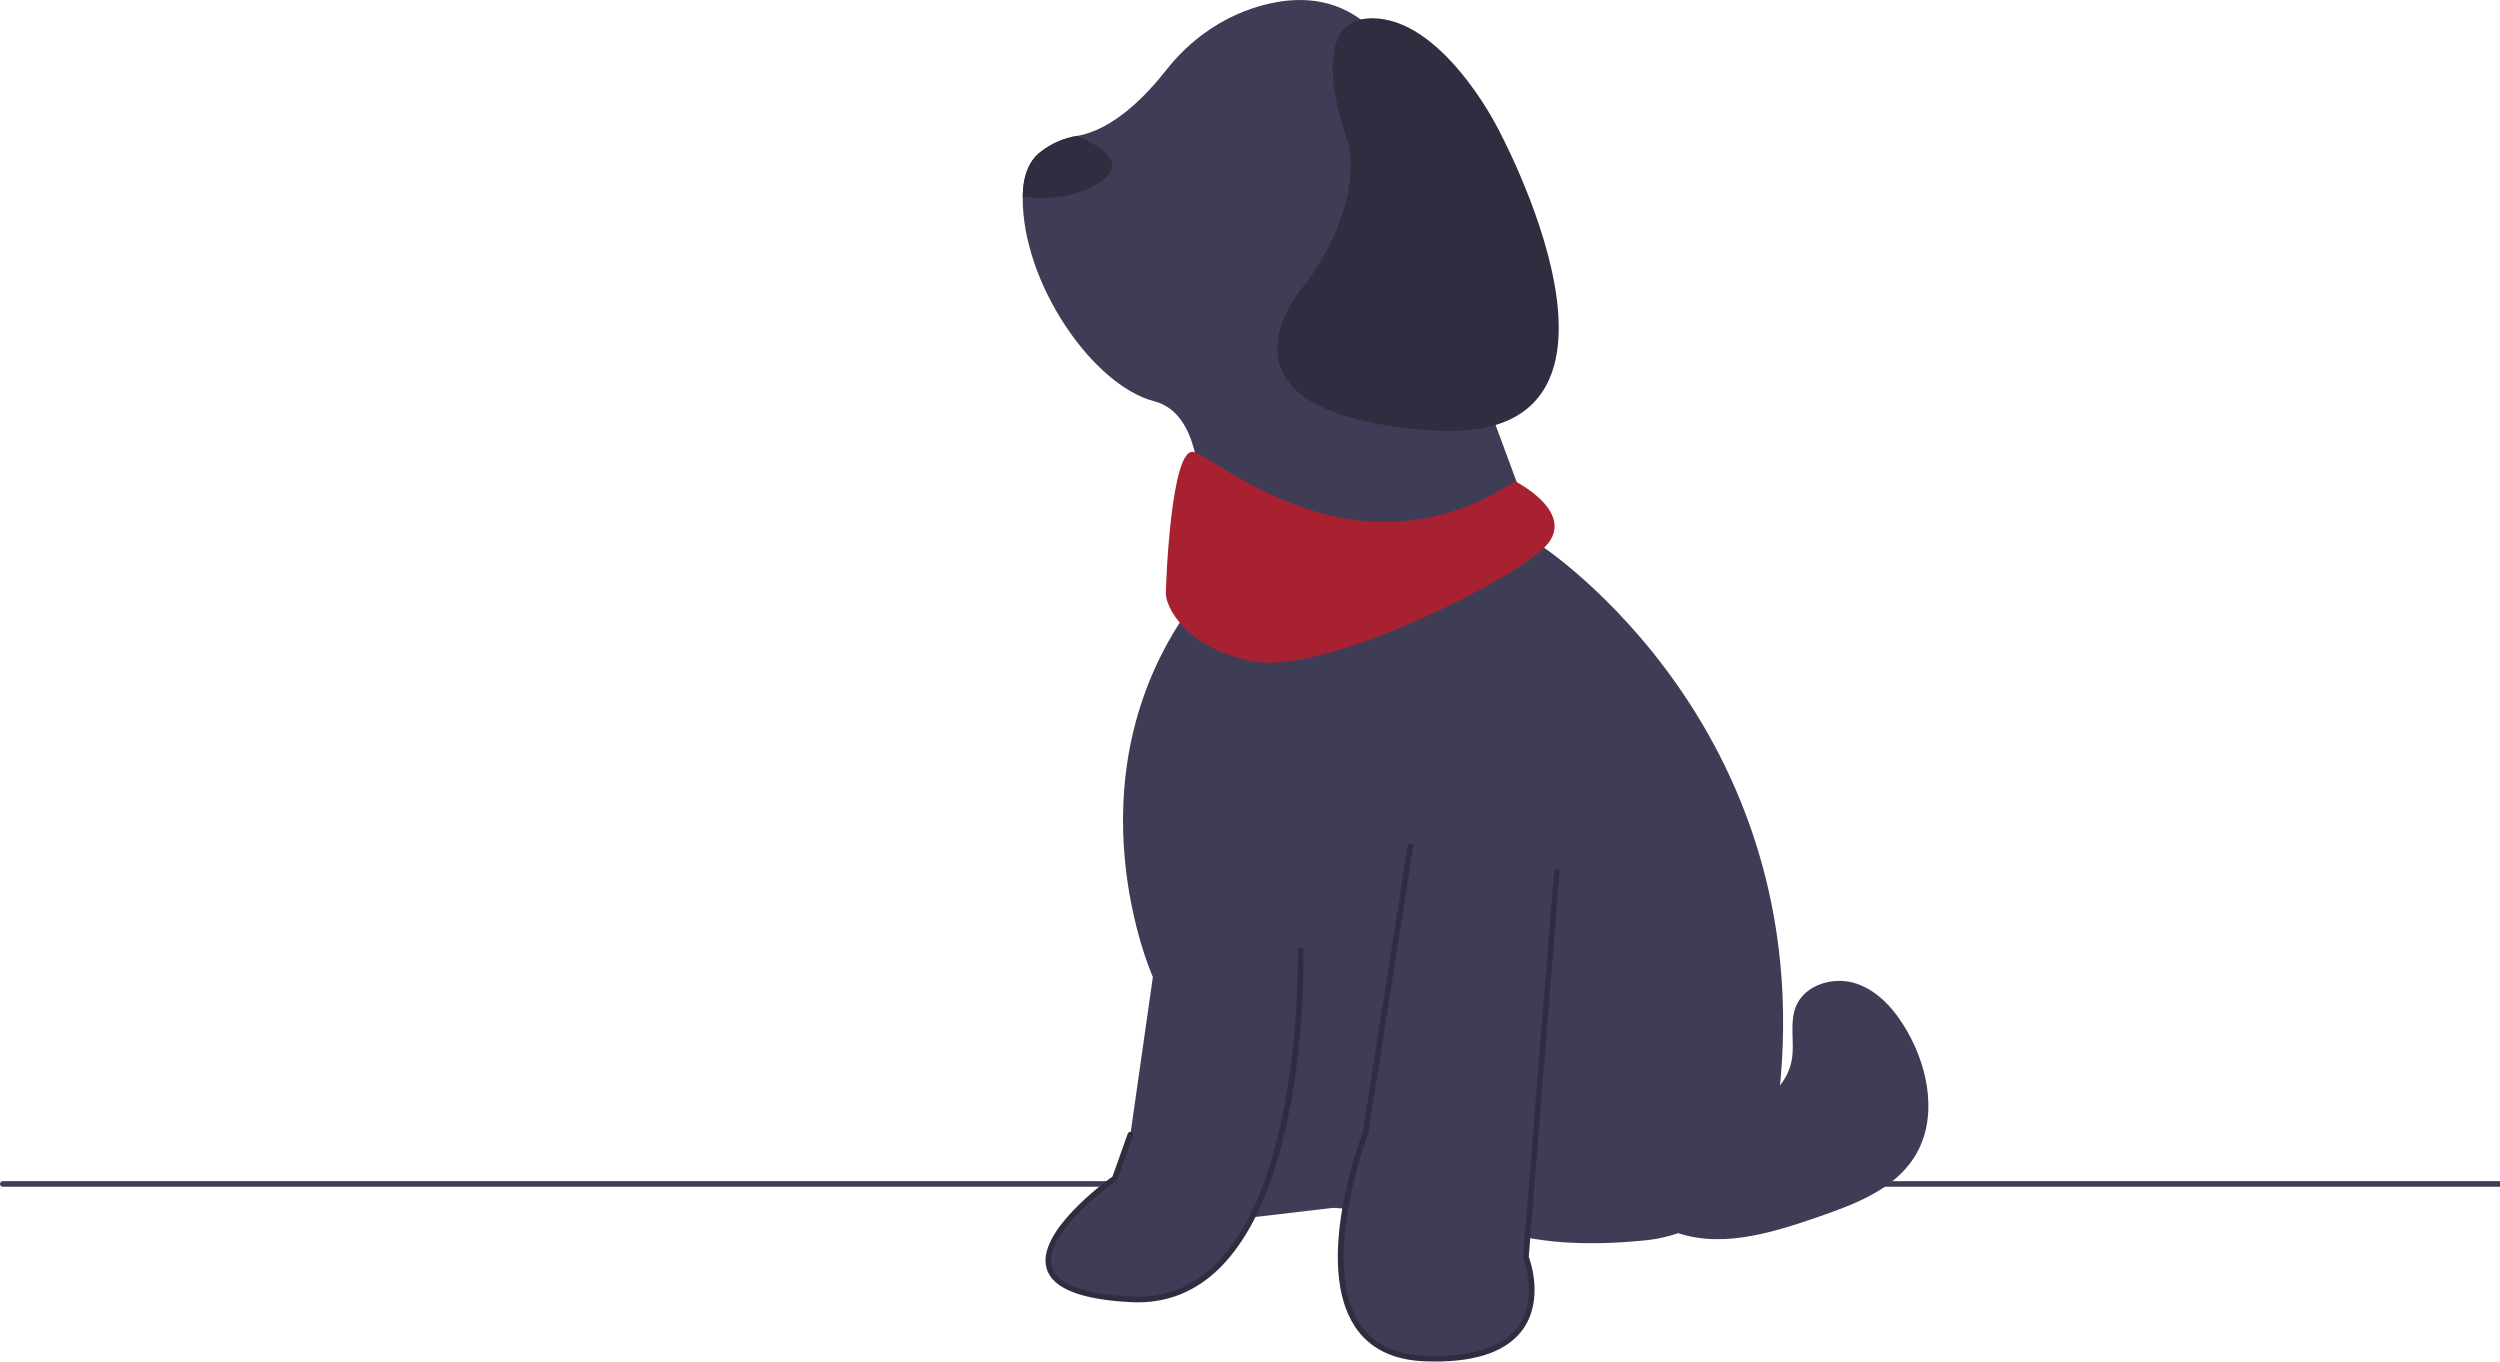
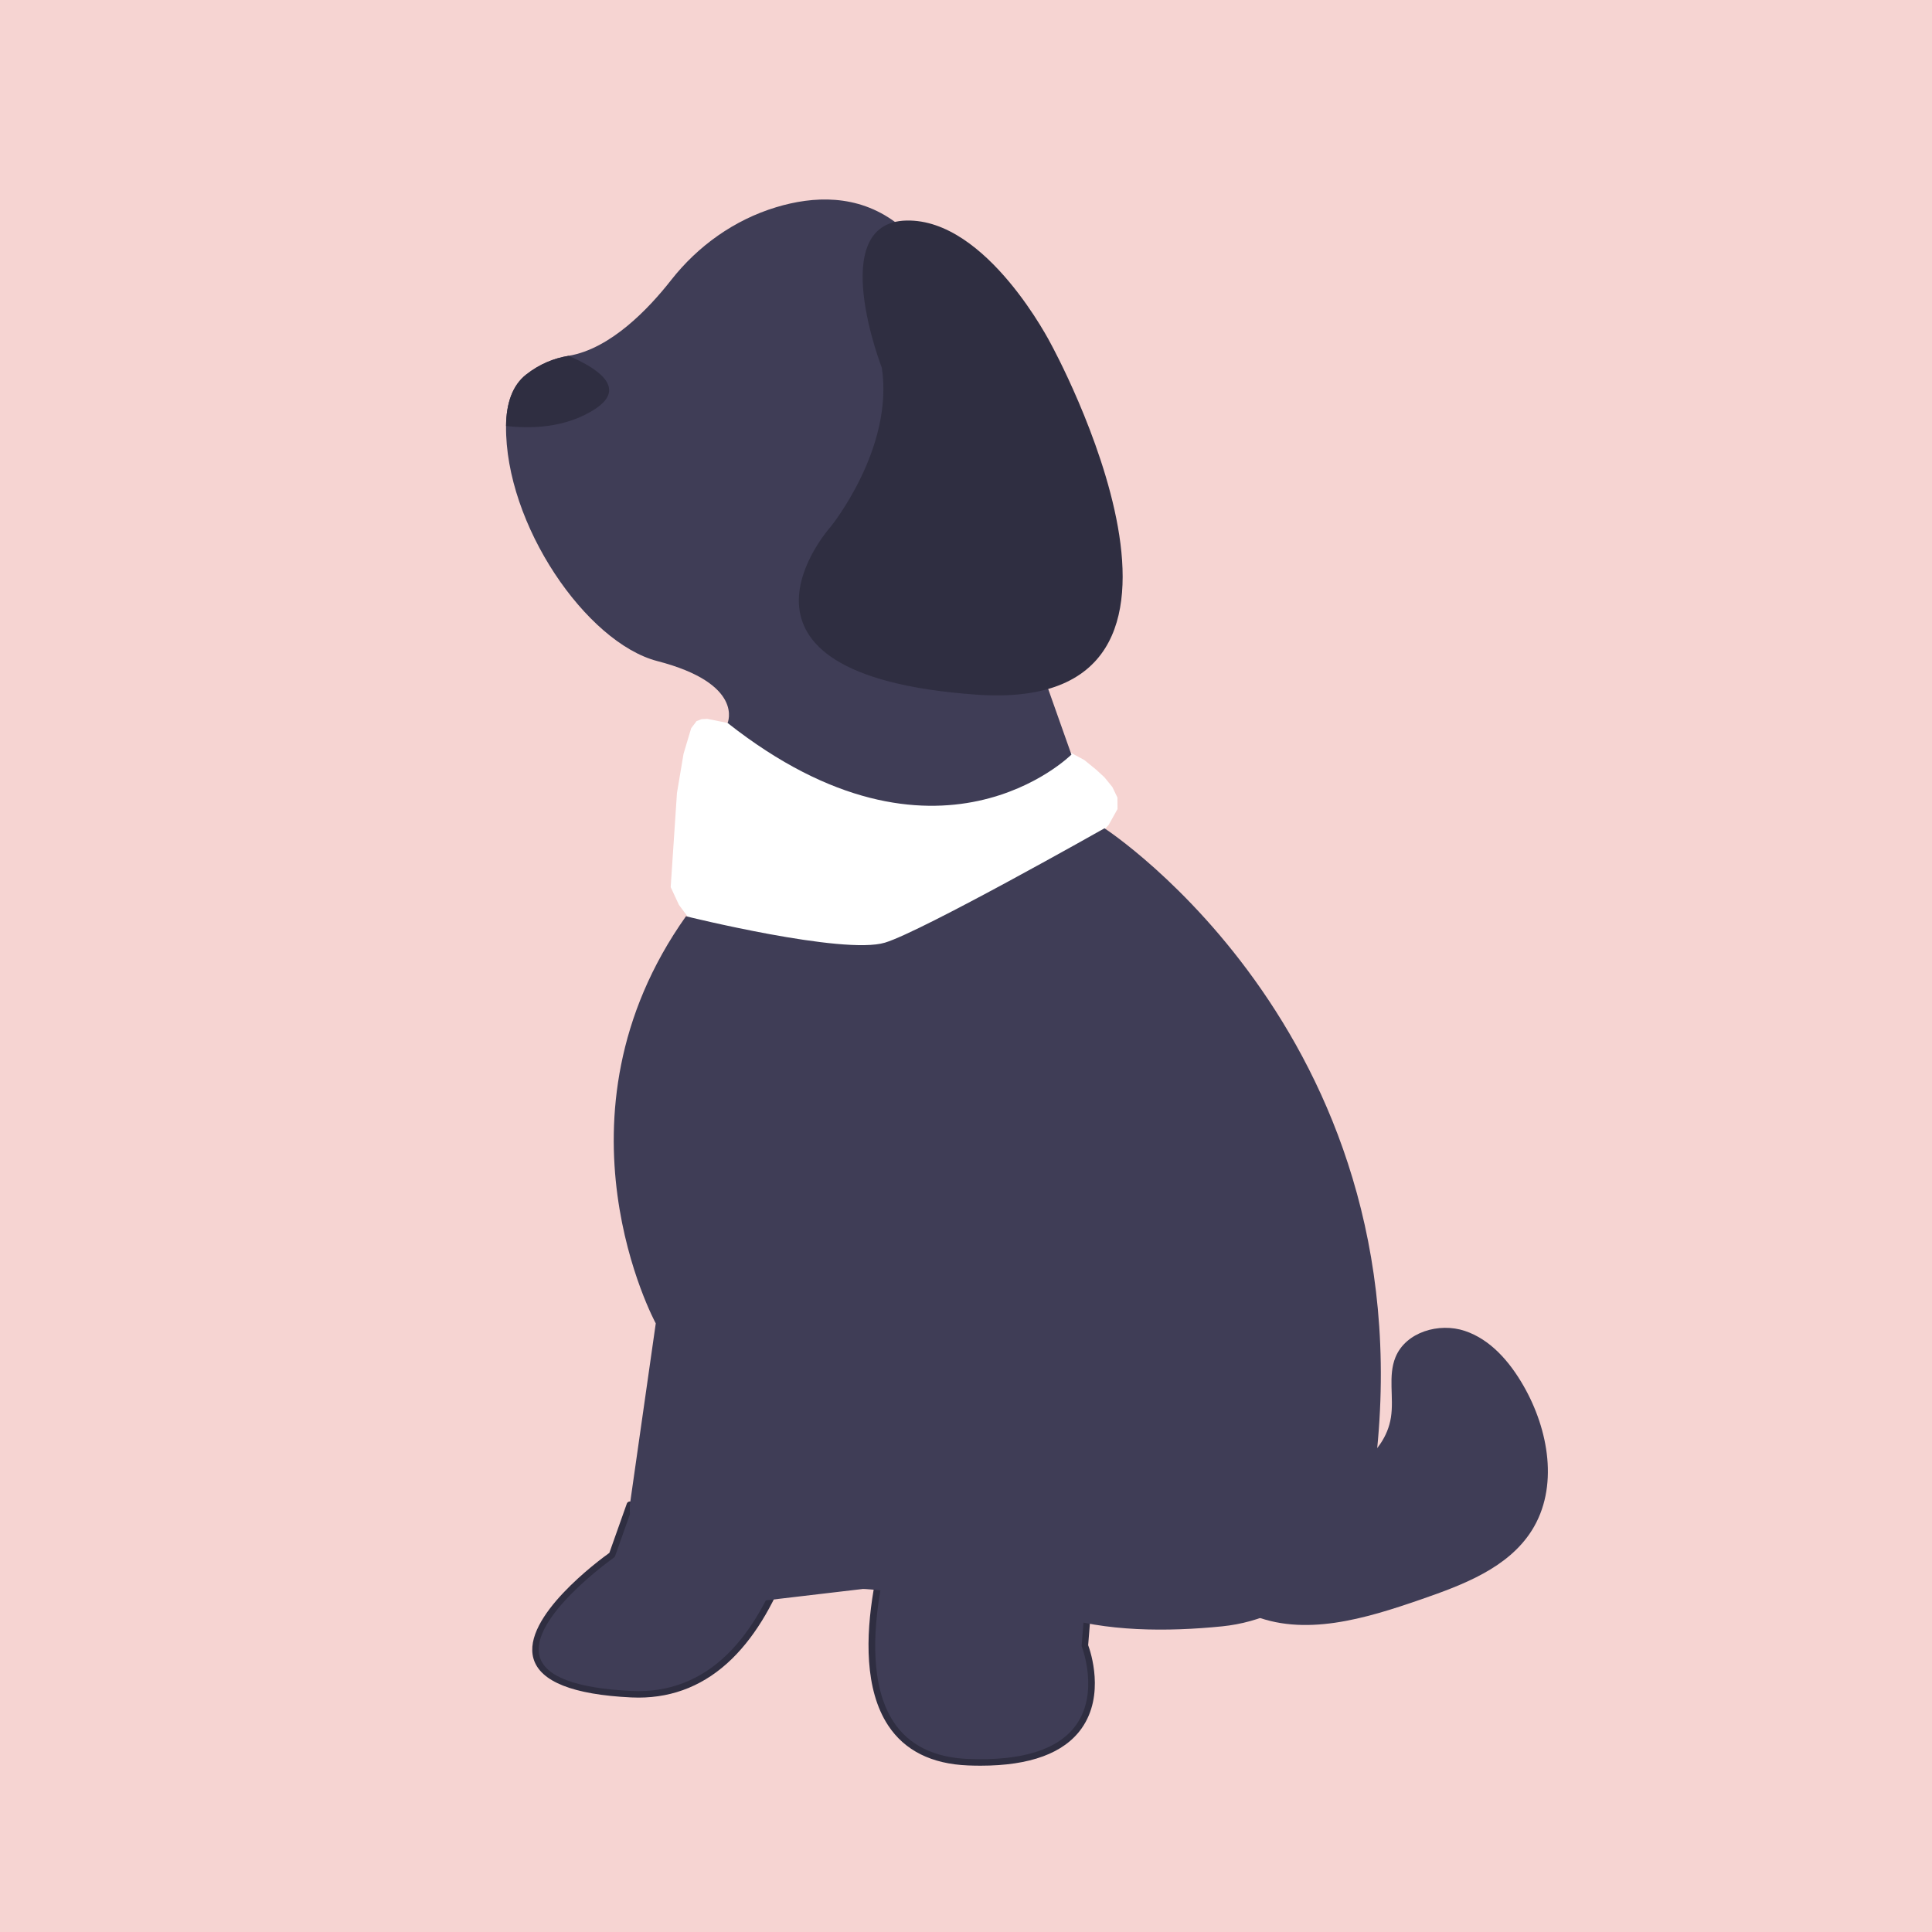
- <svg xmlns="http://www.w3.org/2000/svg" width="888" height="483.611" viewBox="0 0 888 483.611">
-   <path d="M1,421.535H888v-2H1c-.552,0-1,.448-1,1H0c0,.552,.448,1,1,1Z" fill="#3f3d56" />
-   <path d="M406,438.535c5,24,33.5-5.5,33.5-5.5l34-4s21.5,.5,35.5,11.5,23.5-3.5,23.5-3.5c15.773,5.258,35.097,5.236,51.833,3.553,24.116-2.426,43.446-21.04,46.76-45.05,18.697-135.441-84.093-202.002-84.093-202.002l-30-81s9.5-23.5,12.5-44.5-19-41-46-61c-11.812-8.75-25.348-8.121-36.837-4.645-12.889,3.899-24.132,11.918-32.44,22.516-6.883,8.78-18.687,21.215-31.663,23.369-4.49,.74-8.92,2.52-13.06,5.76-4.28,3.35-6.17,8.94-6.23,15.89-.32,30.36,24.75,66.91,46.73,72.61,27,7,12.5,73.5,12.5,73.5-44,62-13,131-13,131l-8,56s-.5,11.5,4.5,35.5l0-0Z" fill="#3f3d56" />
-   <path d="M553,309.535l-11,137s15,38-36,36-21-80-21-80l16-102" fill="#3f3d56" />
-   <path d="M509.795,483.611c-1.247,0-2.523-.025-3.834-.077-11.29-.442-19.604-4.601-24.711-12.358-14.603-22.182,1.639-65.906,2.778-68.899l15.983-101.896c.086-.546,.594-.913,1.144-.833,.545,.086,.918,.598,.833,1.144l-16,102c-.012,.069-.029,.138-.055,.204-.175,.452-17.252,45.556-3.012,67.184,4.732,7.187,12.51,11.042,23.117,11.458,16.652,.649,27.853-2.903,33.298-10.568,7.124-10.028,1.787-23.927,1.732-24.066-.056-.142-.078-.295-.066-.446l11-137c.044-.55,.517-.951,1.077-.917,.551,.045,.961,.526,.917,1.077l-10.982,136.775c.727,1.961,5.282,15.404-2.039,25.724-5.417,7.636-15.898,11.497-31.181,11.497Z" fill="#2f2e41" />
-   <path d="M462,337.535s3,127-60,124-6-43-6-43l5.5-15.5" fill="#3f3d56" />
-   <path d="M404.162,462.587c-.731,0-1.467-.018-2.21-.053-17.988-.856-28.152-4.887-30.208-11.979-3.704-12.779,20.439-30.521,23.419-32.653l5.395-15.201c.185-.521,.756-.793,1.276-.608s.793,.756,.608,1.276l-5.5,15.5c-.069,.196-.198,.365-.368,.484-.264,.186-26.377,18.685-22.909,30.646,1.792,6.181,11.341,9.726,28.382,10.537,11.349,.546,21.297-3.271,29.551-11.329,30.952-30.216,29.421-110.838,29.401-111.648-.013-.552,.424-1.01,.977-1.023,.522,.001,1.01,.425,1.023,.977,.079,3.346,1.572,82.298-30.003,113.125-8.128,7.936-17.82,11.95-28.835,11.95Z" fill="#2f2e41" />
-   <path d="M363.27,69.925c7.18,.86,18.42,.82,27.73-5.39,9.97-6.65-.38-12.85-8.44-16.26-4.49,.74-8.92,2.52-13.06,5.76-4.28,3.35-6.17,8.94-6.23,15.89Z" fill="#2f2e41" />
-   <path d="M479.298,51.944s-17.45-44.816,7.542-45.444,44.733,38.21,44.733,38.21c0,0,62.728,114.342-23.214,108.176-85.942-6.166-44.874-51.811-44.874-51.811,0,0,19.602-24.099,15.813-49.132h-0v-0h0s0-0,0-0Z" fill="#2f2e41" />
-   <path d="M575.039,386.851c11.068,4.924,22.632,9.948,34.736,9.467s24.842-8.276,26.728-20.241c.974-6.177-.957-12.804,1.408-18.593,3.182-7.789,13.447-10.792,21.426-8.123s13.841,9.552,18.044,16.841c7.863,13.637,11.014,31.535,2.583,44.828-7.309,11.524-21.171,16.731-34.065,21.197-17.175,5.949-36.351,11.854-52.994,4.546-16.738-7.35-25.856-28.584-19.658-45.782" fill="#3f3d56" />
-   <path d="M538.114,170.921s22,11,11,23-79,46-104,41-31-20-31-24,1.886-52.387,9.886-50.387,58.114,47.387,114.114,10.387Z" fill="#a82130" />
+ <svg xmlns="http://www.w3.org/2000/svg" viewBox="0 0 500 500">
+   <path style="fill: rgb(246, 212, 210); stroke: rgba(0, 0, 0, 0);" d="M 278.543 220.593 L 283.7 217.059 L 286.941 213.453 L 289.214 209.378 L 289.192 206.407 L 287.884 203.695 L 285.843 201.178 L 283.755 199.247 L 280.618 196.691 L 277.834 195.19 L 277.281 194.882 L 274.211 196.811 L 271.387 198.572 L 208.688 113.865 L 197.237 -7.97 L 502.871 -3.499 L 509.258 506.968 L 246.741 513.001 L 265.545 232.726 L 278.543 220.593 Z" />
+   <path style="stroke: rgba(0, 0, 0, 0); fill: rgb(246, 212, 210);" d="M 185.687 243.18 L 179.295 239.015 L 175.702 234.171 L 173.574 229.584 L 174.345 218.004 L 175.2 205.204 L 176.903 195.073 L 178.871 188.482 L 180.271 186.623 L 181.534 186.129 L 183.018 186.038 L 188.765 187.185 L 214.813 -3.367 L -11.2 -7.279 L -8.936 508.11 L 269.942 507.49 L 185.687 243.18 Z" />
+   <path d="M 188.305 187.104 C 242.636 229.977 277.283 195.284 277.283 195.284 L 259.812 145.948 C 259.812 145.948 267.774 126.251 270.289 108.65 C 272.803 91.05 254.364 74.287 231.734 57.524 C 221.834 50.19 210.49 50.718 200.86 53.631 C 190.057 56.9 180.634 63.621 173.672 72.502 C 167.903 79.861 158.009 90.284 147.133 92.089 C 143.37 92.709 139.657 94.201 136.187 96.917 C 132.6 99.724 131.015 104.41 130.965 110.235 C 130.697 135.68 151.709 166.314 170.131 171.092 C 192.761 176.959 188.305 187.104 188.305 187.104 Z" fill="#3f3d56" style="" />
+   <path d="M 289.986 311.06 L 280.766 425.885 C 280.766 425.885 293.338 457.734 250.593 456.058 C 207.848 454.382 232.992 389.007 232.992 389.007 L 246.403 303.517" fill="#3f3d56" style="" />
+   <path d="M 253.773 456.96 C 252.728 456.96 251.659 456.939 250.56 456.895 C 241.097 456.525 234.13 453.04 229.849 446.538 C 217.61 427.946 231.222 391.299 232.178 388.791 L 245.574 303.387 C 245.646 302.93 246.072 302.622 246.532 302.689 C 246.989 302.761 247.302 303.19 247.231 303.648 L 233.82 389.138 C 233.81 389.196 233.796 389.253 233.774 389.309 C 233.628 389.688 219.315 427.49 231.25 445.617 C 235.217 451.641 241.735 454.872 250.626 455.221 C 264.583 455.766 273.97 452.788 278.533 446.363 C 284.504 437.959 280.032 426.309 279.986 426.193 C 279.939 426.074 279.92 425.946 279.93 425.818 L 289.149 310.993 C 289.186 310.532 289.583 310.196 290.053 310.225 C 290.514 310.263 290.858 310.667 290.821 311.128 L 281.616 425.764 C 282.225 427.408 286.043 438.675 279.907 447.324 C 275.367 453.724 266.582 456.96 253.773 456.96 Z" fill="#2f2e41" style="" />
+   <path d="M 213.715 334.528 C 213.715 334.528 216.23 440.972 163.427 438.457 C 110.624 435.943 158.398 402.417 158.398 402.417 L 163.008 389.426" fill="#3f3d56" style="" />
+   <path d="M 165.239 439.339 C 164.626 439.339 164.01 439.324 163.387 439.295 C 148.31 438.577 139.792 435.199 138.068 429.255 C 134.964 418.545 155.199 403.674 157.697 401.888 L 162.218 389.146 C 162.373 388.71 162.851 388.482 163.288 388.637 C 163.724 388.792 163.952 389.27 163.798 389.706 L 159.188 402.697 C 159.13 402.862 159.022 403.004 158.879 403.104 C 158.658 403.259 136.771 418.764 139.678 428.788 C 141.181 433.969 149.184 436.94 163.466 437.62 C 172.978 438.078 181.316 434.879 188.234 428.125 C 214.176 402.8 212.893 335.227 212.877 334.548 C 212.866 334.086 213.232 333.702 213.695 333.69 C 214.133 333.691 214.542 334.046 214.553 334.509 C 214.62 337.313 215.871 403.486 189.407 429.323 C 182.594 435.974 174.47 439.339 165.239 439.339 Z" fill="#2f2e41" style="" />
+   <path d="M 130.966 110.235 C 136.984 110.955 146.404 110.922 154.208 105.717 C 162.564 100.143 153.889 94.947 147.134 92.089 C 143.37 92.709 139.657 94.201 136.188 96.917 C 132.6 99.724 131.016 104.41 130.966 110.235 Z" fill="#2f2e41" style="" />
+   <path d="M 228.213 95.164 C 228.213 95.164 213.588 57.602 234.535 57.077 C 255.482 56.551 272.027 89.102 272.027 89.102 C 272.027 89.102 324.602 184.936 252.57 179.768 C 180.539 174.6 214.96 136.344 214.96 136.344 C 214.96 136.344 231.389 116.145 228.213 95.164 C 228.213 95.164 228.213 95.164 228.213 95.164 Z" fill="#2f2e41" style="" />
+   <path d="M 308.457 375.862 C 317.733 379.989 327.425 384.2 337.57 383.797 C 347.715 383.394 358.39 376.861 359.972 366.832 C 360.787 361.655 359.169 356.1 361.151 351.248 C 363.818 344.721 372.421 342.203 379.109 344.44 C 385.796 346.677 390.71 352.446 394.232 358.555 C 400.823 369.984 403.464 384.985 396.397 396.127 C 390.271 405.785 378.653 410.15 367.845 413.893 C 353.45 418.879 337.378 423.828 323.429 417.703 C 309.4 411.544 301.759 393.746 306.954 379.332" fill="#3f3d56" style="" />
+   <path d="M 277.509 194.884 C 277.509 194.884 295.948 204.103 286.729 214.161 C 277.509 224.219 220.516 252.715 199.562 248.525 C 178.609 244.334 173.58 231.762 173.58 228.409 C 173.58 225.057 175.161 184.502 181.866 186.178 C 188.571 187.854 230.574 225.895 277.509 194.884 Z" style="fill: rgba(168, 33, 48, 0);" />
+   <path d="M 166.78 419.18 C 170.97 439.295 194.857 414.57 194.857 414.57 L 223.354 411.218 C 223.354 411.218 241.374 411.637 253.108 420.856 C 264.842 430.076 272.804 417.923 272.804 417.923 C 286.023 422.33 302.219 422.312 316.246 420.901 C 336.459 418.867 352.66 403.266 355.438 383.142 C 371.108 269.624 285.838 214.363 285.838 214.363 C 285.838 214.363 238.662 241.042 229.032 243.955 C 218.229 247.224 177.532 237.128 177.532 237.128 C 140.654 289.092 169.712 342.491 169.712 342.491 L 163.007 389.426 C 163.007 389.426 162.588 399.065 166.779 419.18 L 166.78 419.18 Z" fill="#3f3d56" style="" />
</svg>
